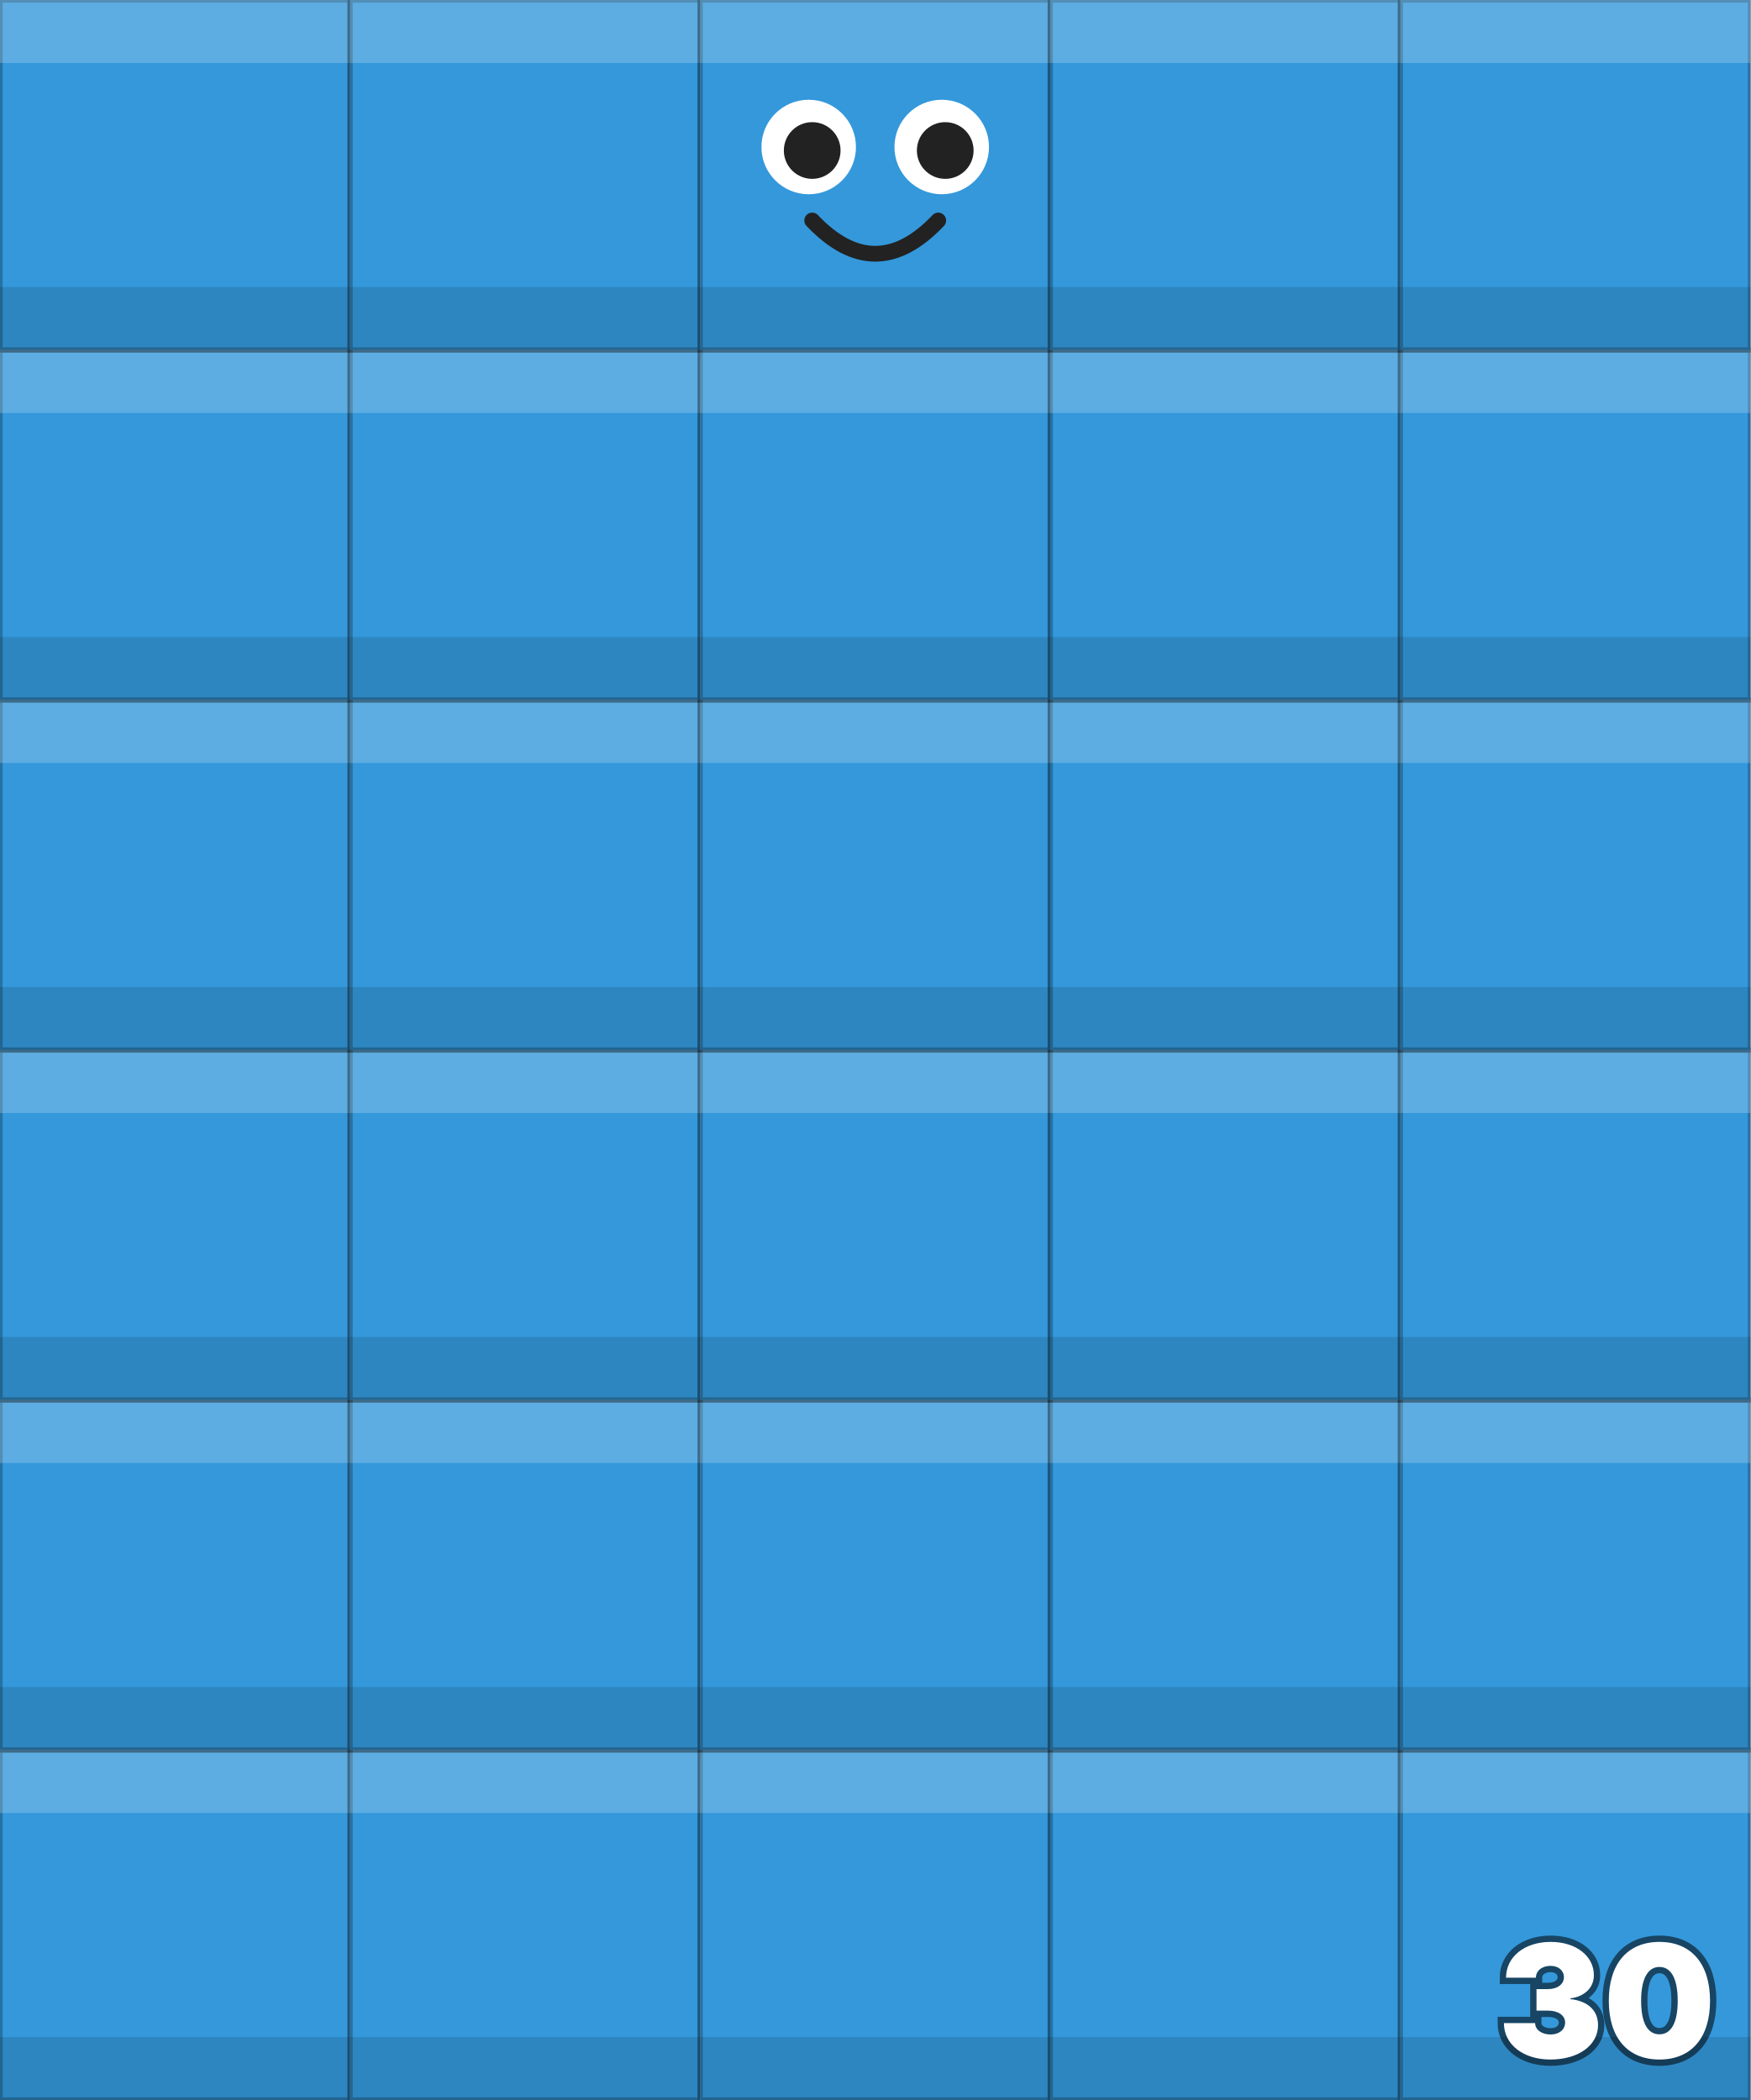
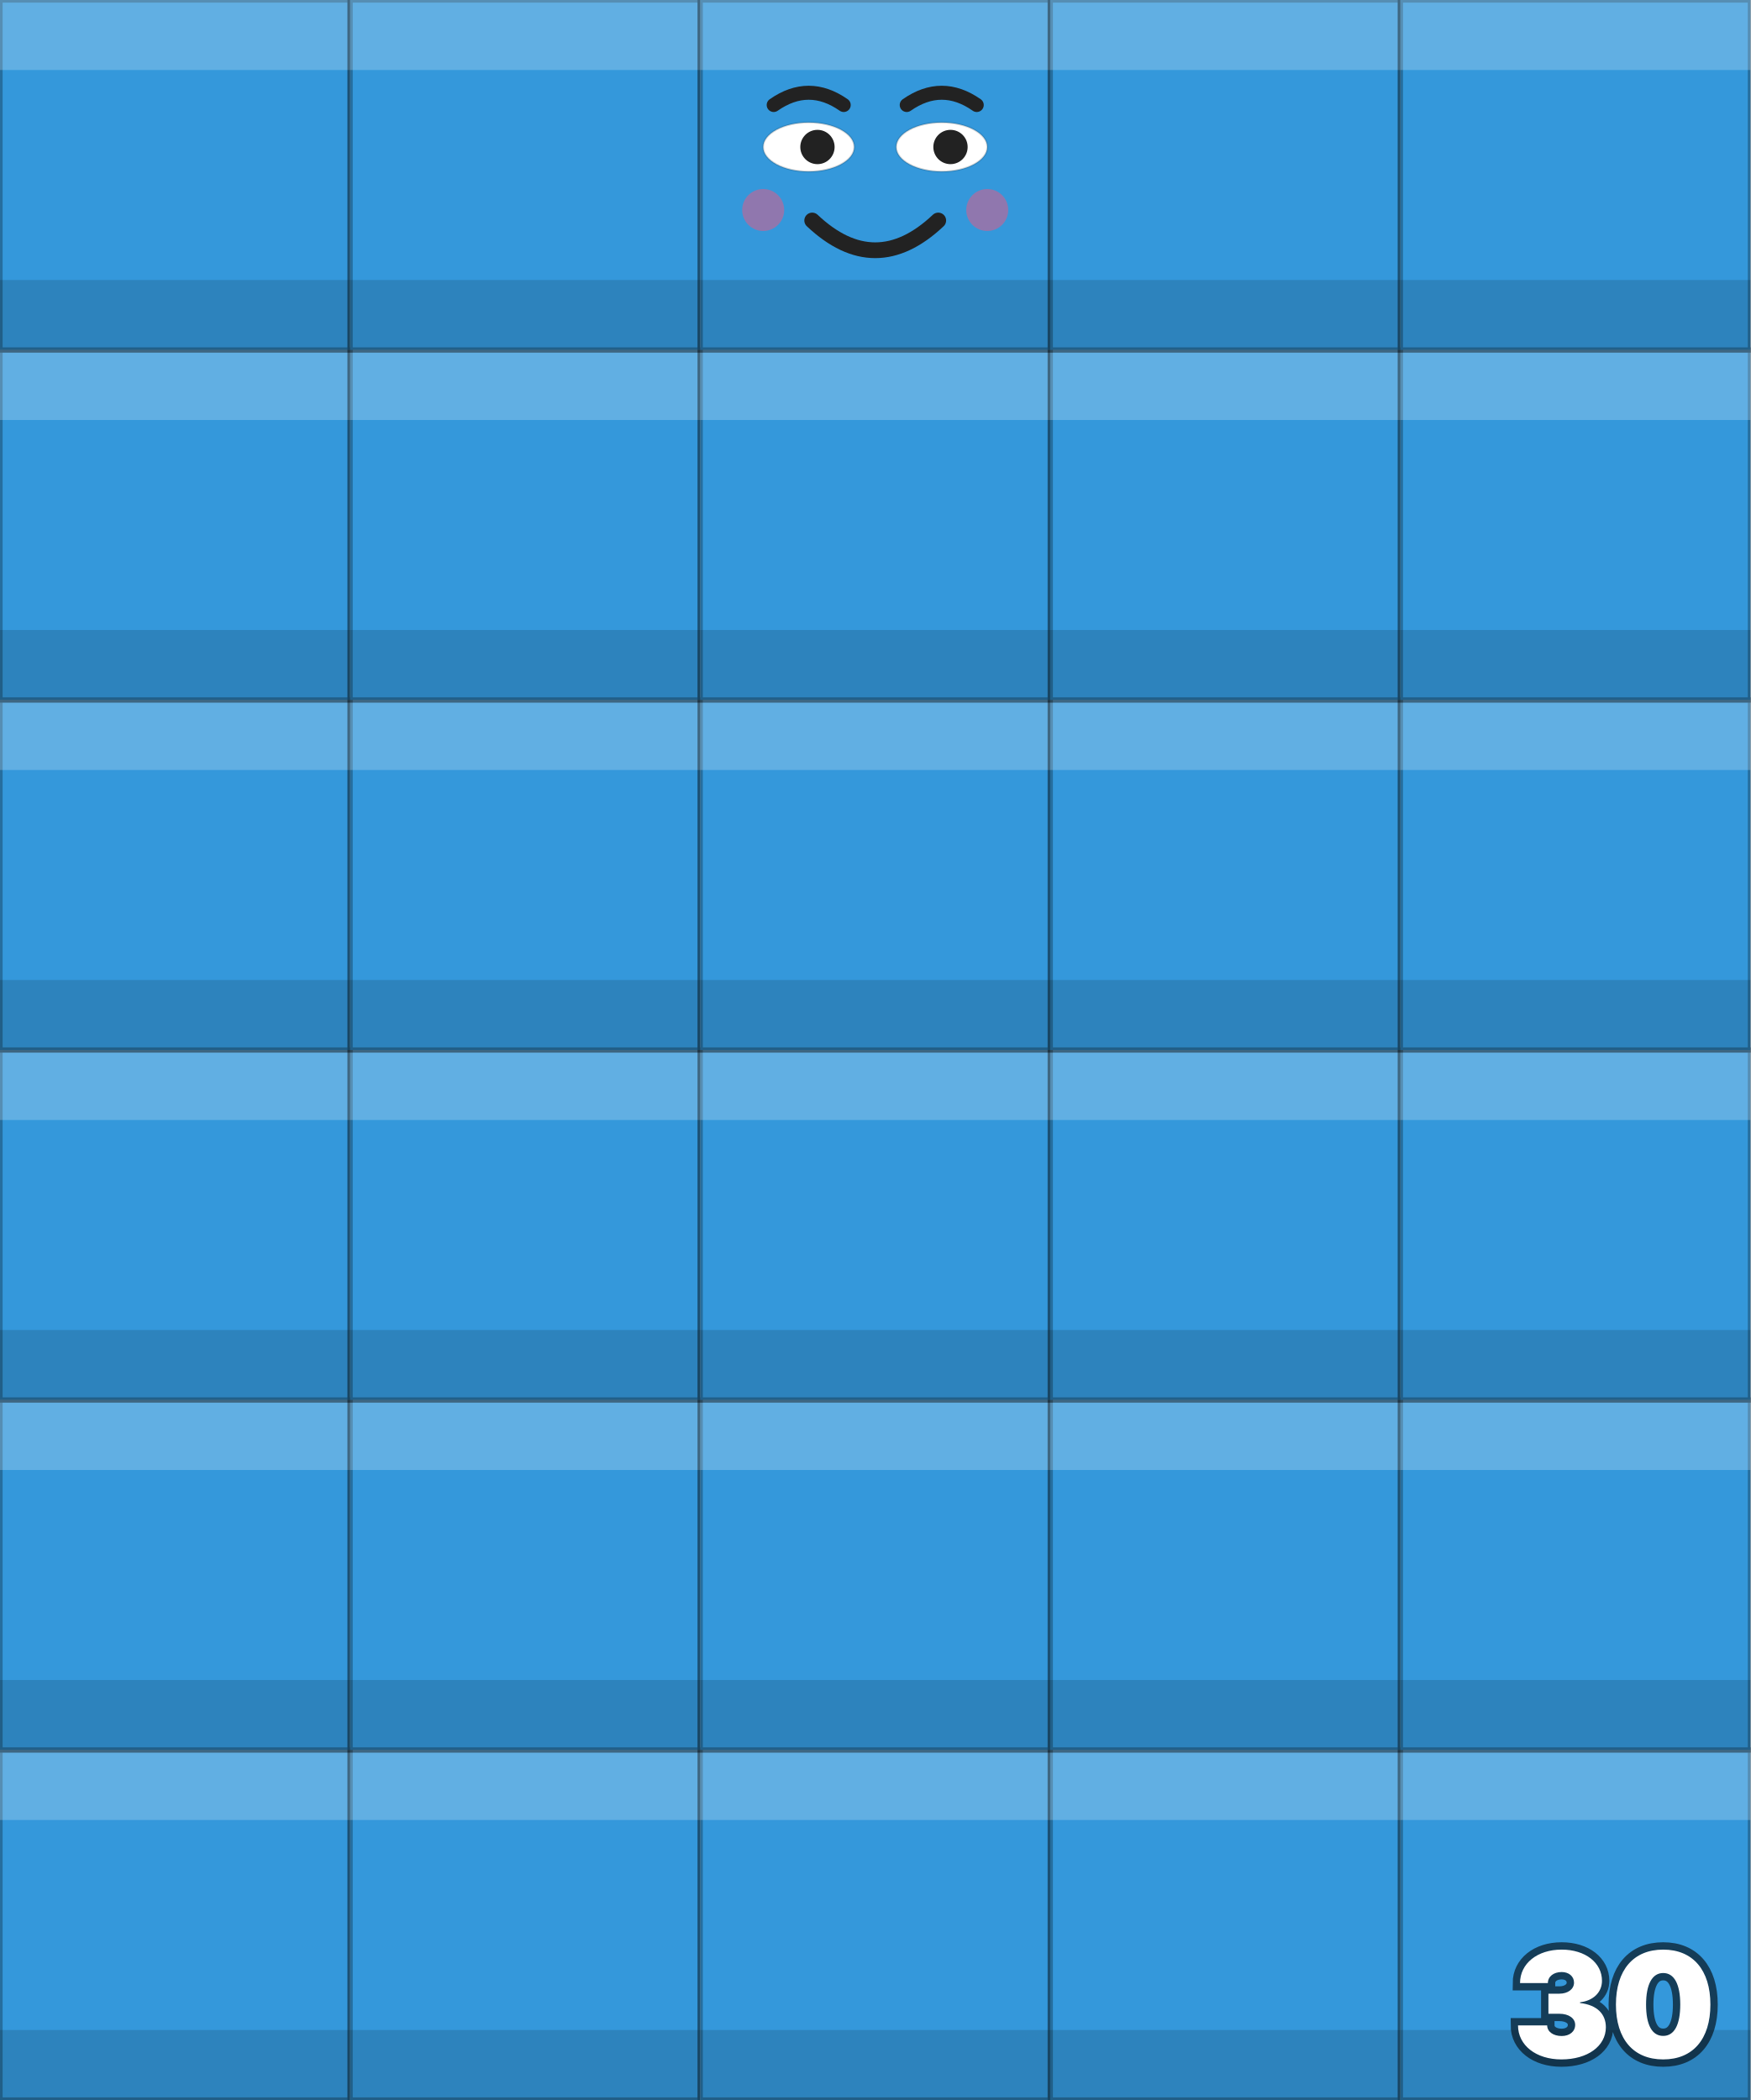
<svg xmlns="http://www.w3.org/2000/svg" viewBox="0 0 500 600" width="500" height="600">
-   <rect x="0" y="500" width="100" height="100" fill="#3498DB" stroke="rgba(0,0,0,0.25)" stroke-width="1.5" />
-   <rect x="0" y="500" width="100" height="18" fill="rgba(255,255,255,0.2)" />
-   <rect x="0" y="582" width="100" height="18" fill="rgba(0,0,0,0.12)" />
-   <rect x="100" y="500" width="100" height="100" fill="#3498DB" stroke="rgba(0,0,0,0.25)" stroke-width="1.5" />
-   <rect x="100" y="500" width="100" height="18" fill="rgba(255,255,255,0.2)" />
-   <rect x="100" y="582" width="100" height="18" fill="rgba(0,0,0,0.12)" />
-   <rect x="200" y="500" width="100" height="100" fill="#3498DB" stroke="rgba(0,0,0,0.25)" stroke-width="1.5" />
-   <rect x="200" y="500" width="100" height="18" fill="rgba(255,255,255,0.2)" />
-   <rect x="200" y="582" width="100" height="18" fill="rgba(0,0,0,0.12)" />
-   <rect x="300" y="500" width="100" height="100" fill="#3498DB" stroke="rgba(0,0,0,0.25)" stroke-width="1.5" />
-   <rect x="300" y="500" width="100" height="18" fill="rgba(255,255,255,0.2)" />
-   <rect x="300" y="582" width="100" height="18" fill="rgba(0,0,0,0.12)" />
-   <rect x="400" y="500" width="100" height="100" fill="#3498DB" stroke="rgba(0,0,0,0.25)" stroke-width="1.5" />
-   <rect x="400" y="500" width="100" height="18" fill="rgba(255,255,255,0.2)" />
-   <rect x="400" y="582" width="100" height="18" fill="rgba(0,0,0,0.12)" />
-   <rect x="0" y="400" width="100" height="100" fill="#3498DB" stroke="rgba(0,0,0,0.25)" stroke-width="1.5" />
-   <rect x="0" y="400" width="100" height="18" fill="rgba(255,255,255,0.2)" />
-   <rect x="0" y="482" width="100" height="18" fill="rgba(0,0,0,0.12)" />
-   <rect x="100" y="400" width="100" height="100" fill="#3498DB" stroke="rgba(0,0,0,0.25)" stroke-width="1.5" />
-   <rect x="100" y="400" width="100" height="18" fill="rgba(255,255,255,0.2)" />
-   <rect x="100" y="482" width="100" height="18" fill="rgba(0,0,0,0.12)" />
-   <rect x="200" y="400" width="100" height="100" fill="#3498DB" stroke="rgba(0,0,0,0.25)" stroke-width="1.5" />
-   <rect x="200" y="400" width="100" height="18" fill="rgba(255,255,255,0.2)" />
-   <rect x="200" y="482" width="100" height="18" fill="rgba(0,0,0,0.12)" />
-   <rect x="300" y="400" width="100" height="100" fill="#3498DB" stroke="rgba(0,0,0,0.25)" stroke-width="1.5" />
-   <rect x="300" y="400" width="100" height="18" fill="rgba(255,255,255,0.2)" />
-   <rect x="300" y="482" width="100" height="18" fill="rgba(0,0,0,0.12)" />
-   <rect x="400" y="400" width="100" height="100" fill="#3498DB" stroke="rgba(0,0,0,0.25)" stroke-width="1.5" />
-   <rect x="400" y="400" width="100" height="18" fill="rgba(255,255,255,0.2)" />
-   <rect x="400" y="482" width="100" height="18" fill="rgba(0,0,0,0.12)" />
-   <rect x="0" y="300" width="100" height="100" fill="#3498DB" stroke="rgba(0,0,0,0.25)" stroke-width="1.5" />
-   <rect x="0" y="300" width="100" height="18" fill="rgba(255,255,255,0.2)" />
-   <rect x="0" y="382" width="100" height="18" fill="rgba(0,0,0,0.12)" />
-   <rect x="100" y="300" width="100" height="100" fill="#3498DB" stroke="rgba(0,0,0,0.25)" stroke-width="1.5" />
-   <rect x="100" y="300" width="100" height="18" fill="rgba(255,255,255,0.2)" />
-   <rect x="100" y="382" width="100" height="18" fill="rgba(0,0,0,0.12)" />
-   <rect x="200" y="300" width="100" height="100" fill="#3498DB" stroke="rgba(0,0,0,0.25)" stroke-width="1.5" />
-   <rect x="200" y="300" width="100" height="18" fill="rgba(255,255,255,0.2)" />
-   <rect x="200" y="382" width="100" height="18" fill="rgba(0,0,0,0.12)" />
-   <rect x="300" y="300" width="100" height="100" fill="#3498DB" stroke="rgba(0,0,0,0.25)" stroke-width="1.5" />
-   <rect x="300" y="300" width="100" height="18" fill="rgba(255,255,255,0.2)" />
-   <rect x="300" y="382" width="100" height="18" fill="rgba(0,0,0,0.12)" />
-   <rect x="400" y="300" width="100" height="100" fill="#3498DB" stroke="rgba(0,0,0,0.25)" stroke-width="1.5" />
-   <rect x="400" y="300" width="100" height="18" fill="rgba(255,255,255,0.2)" />
-   <rect x="400" y="382" width="100" height="18" fill="rgba(0,0,0,0.12)" />
-   <rect x="0" y="200" width="100" height="100" fill="#3498DB" stroke="rgba(0,0,0,0.25)" stroke-width="1.5" />
-   <rect x="0" y="200" width="100" height="18" fill="rgba(255,255,255,0.2)" />
-   <rect x="0" y="282" width="100" height="18" fill="rgba(0,0,0,0.12)" />
-   <rect x="100" y="200" width="100" height="100" fill="#3498DB" stroke="rgba(0,0,0,0.25)" stroke-width="1.5" />
-   <rect x="100" y="200" width="100" height="18" fill="rgba(255,255,255,0.2)" />
-   <rect x="100" y="282" width="100" height="18" fill="rgba(0,0,0,0.12)" />
-   <rect x="200" y="200" width="100" height="100" fill="#3498DB" stroke="rgba(0,0,0,0.25)" stroke-width="1.5" />
-   <rect x="200" y="200" width="100" height="18" fill="rgba(255,255,255,0.2)" />
-   <rect x="200" y="282" width="100" height="18" fill="rgba(0,0,0,0.12)" />
-   <rect x="300" y="200" width="100" height="100" fill="#3498DB" stroke="rgba(0,0,0,0.25)" stroke-width="1.5" />
-   <rect x="300" y="200" width="100" height="18" fill="rgba(255,255,255,0.2)" />
-   <rect x="300" y="282" width="100" height="18" fill="rgba(0,0,0,0.12)" />
-   <rect x="400" y="200" width="100" height="100" fill="#3498DB" stroke="rgba(0,0,0,0.25)" stroke-width="1.5" />
-   <rect x="400" y="200" width="100" height="18" fill="rgba(255,255,255,0.2)" />
-   <rect x="400" y="282" width="100" height="18" fill="rgba(0,0,0,0.12)" />
-   <rect x="0" y="100" width="100" height="100" fill="#3498DB" stroke="rgba(0,0,0,0.25)" stroke-width="1.5" />
-   <rect x="0" y="100" width="100" height="18" fill="rgba(255,255,255,0.2)" />
-   <rect x="0" y="182" width="100" height="18" fill="rgba(0,0,0,0.12)" />
-   <rect x="100" y="100" width="100" height="100" fill="#3498DB" stroke="rgba(0,0,0,0.25)" stroke-width="1.5" />
-   <rect x="100" y="100" width="100" height="18" fill="rgba(255,255,255,0.2)" />
-   <rect x="100" y="182" width="100" height="18" fill="rgba(0,0,0,0.12)" />
-   <rect x="200" y="100" width="100" height="100" fill="#3498DB" stroke="rgba(0,0,0,0.25)" stroke-width="1.5" />
-   <rect x="200" y="100" width="100" height="18" fill="rgba(255,255,255,0.2)" />
-   <rect x="200" y="182" width="100" height="18" fill="rgba(0,0,0,0.12)" />
-   <rect x="300" y="100" width="100" height="100" fill="#3498DB" stroke="rgba(0,0,0,0.25)" stroke-width="1.5" />
-   <rect x="300" y="100" width="100" height="18" fill="rgba(255,255,255,0.2)" />
-   <rect x="300" y="182" width="100" height="18" fill="rgba(0,0,0,0.12)" />
-   <rect x="400" y="100" width="100" height="100" fill="#3498DB" stroke="rgba(0,0,0,0.25)" stroke-width="1.5" />
-   <rect x="400" y="100" width="100" height="18" fill="rgba(255,255,255,0.2)" />
-   <rect x="400" y="182" width="100" height="18" fill="rgba(0,0,0,0.12)" />
-   <rect x="0" y="0" width="100" height="100" fill="#3498DB" stroke="rgba(0,0,0,0.25)" stroke-width="1.5" />
-   <rect x="0" y="0" width="100" height="18" fill="rgba(255,255,255,0.2)" />
-   <rect x="0" y="82" width="100" height="18" fill="rgba(0,0,0,0.12)" />
-   <rect x="100" y="0" width="100" height="100" fill="#3498DB" stroke="rgba(0,0,0,0.25)" stroke-width="1.5" />
-   <rect x="100" y="0" width="100" height="18" fill="rgba(255,255,255,0.2)" />
-   <rect x="100" y="82" width="100" height="18" fill="rgba(0,0,0,0.12)" />
-   <rect x="200" y="0" width="100" height="100" fill="#3498DB" stroke="rgba(0,0,0,0.25)" stroke-width="1.5" />
-   <rect x="200" y="0" width="100" height="18" fill="rgba(255,255,255,0.2)" />
-   <rect x="200" y="82" width="100" height="18" fill="rgba(0,0,0,0.12)" />
-   <rect x="300" y="0" width="100" height="100" fill="#3498DB" stroke="rgba(0,0,0,0.25)" stroke-width="1.5" />
-   <rect x="300" y="0" width="100" height="18" fill="rgba(255,255,255,0.2)" />
-   <rect x="300" y="82" width="100" height="18" fill="rgba(0,0,0,0.12)" />
-   <rect x="400" y="0" width="100" height="100" fill="#3498DB" stroke="rgba(0,0,0,0.25)" stroke-width="1.5" />
-   <rect x="400" y="0" width="100" height="18" fill="rgba(255,255,255,0.2)" />
-   <rect x="400" y="82" width="100" height="18" fill="rgba(0,0,0,0.12)" />
-   <circle cx="231" cy="42" r="13.5" fill="white" />
-   <circle cx="232" cy="43" r="8.1" fill="#222" />
-   <circle cx="269" cy="42" r="13.5" fill="white" />
-   <circle cx="270" cy="43" r="8.1" fill="#222" />
-   <path d="M 232 63 Q 250 82, 268 63" stroke="#222" stroke-width="4.5" fill="none" stroke-linecap="round" />
-   <text x="490" y="588" font-family="-apple-system, BlinkMacSystemFont, 'Segoe UI', sans-serif" font-weight="900" font-size="45" fill="white" stroke="rgba(0,0,0,0.55)" stroke-width="3.6" paint-order="stroke fill" text-anchor="end">30</text>
+   <rect x="0" y="500" width="100" height="100" fill="#3498DB" stroke="rgba(0,0,0,0.28)" stroke-width="1.5" />
+   <rect x="0" y="500" width="100" height="20" fill="rgba(255,255,255,0.22)" />
+   <rect x="0" y="580" width="100" height="20" fill="rgba(0,0,0,0.14)" />
+   <rect x="100" y="500" width="100" height="100" fill="#3498DB" stroke="rgba(0,0,0,0.28)" stroke-width="1.5" />
+   <rect x="100" y="500" width="100" height="20" fill="rgba(255,255,255,0.22)" />
+   <rect x="100" y="580" width="100" height="20" fill="rgba(0,0,0,0.14)" />
+   <rect x="200" y="500" width="100" height="100" fill="#3498DB" stroke="rgba(0,0,0,0.28)" stroke-width="1.5" />
+   <rect x="200" y="500" width="100" height="20" fill="rgba(255,255,255,0.22)" />
+   <rect x="200" y="580" width="100" height="20" fill="rgba(0,0,0,0.14)" />
+   <rect x="300" y="500" width="100" height="100" fill="#3498DB" stroke="rgba(0,0,0,0.28)" stroke-width="1.5" />
+   <rect x="300" y="500" width="100" height="20" fill="rgba(255,255,255,0.22)" />
+   <rect x="300" y="580" width="100" height="20" fill="rgba(0,0,0,0.14)" />
+   <rect x="400" y="500" width="100" height="100" fill="#3498DB" stroke="rgba(0,0,0,0.28)" stroke-width="1.5" />
+   <rect x="400" y="500" width="100" height="20" fill="rgba(255,255,255,0.22)" />
+   <rect x="400" y="580" width="100" height="20" fill="rgba(0,0,0,0.14)" />
+   <rect x="0" y="400" width="100" height="100" fill="#3498DB" stroke="rgba(0,0,0,0.28)" stroke-width="1.5" />
+   <rect x="0" y="400" width="100" height="20" fill="rgba(255,255,255,0.22)" />
+   <rect x="0" y="480" width="100" height="20" fill="rgba(0,0,0,0.14)" />
+   <rect x="100" y="400" width="100" height="100" fill="#3498DB" stroke="rgba(0,0,0,0.28)" stroke-width="1.5" />
+   <rect x="100" y="400" width="100" height="20" fill="rgba(255,255,255,0.22)" />
+   <rect x="100" y="480" width="100" height="20" fill="rgba(0,0,0,0.14)" />
+   <rect x="200" y="400" width="100" height="100" fill="#3498DB" stroke="rgba(0,0,0,0.28)" stroke-width="1.5" />
+   <rect x="200" y="400" width="100" height="20" fill="rgba(255,255,255,0.22)" />
+   <rect x="200" y="480" width="100" height="20" fill="rgba(0,0,0,0.14)" />
+   <rect x="300" y="400" width="100" height="100" fill="#3498DB" stroke="rgba(0,0,0,0.28)" stroke-width="1.5" />
+   <rect x="300" y="400" width="100" height="20" fill="rgba(255,255,255,0.22)" />
+   <rect x="300" y="480" width="100" height="20" fill="rgba(0,0,0,0.14)" />
+   <rect x="400" y="400" width="100" height="100" fill="#3498DB" stroke="rgba(0,0,0,0.28)" stroke-width="1.5" />
+   <rect x="400" y="400" width="100" height="20" fill="rgba(255,255,255,0.22)" />
+   <rect x="400" y="480" width="100" height="20" fill="rgba(0,0,0,0.14)" />
+   <rect x="0" y="300" width="100" height="100" fill="#3498DB" stroke="rgba(0,0,0,0.28)" stroke-width="1.5" />
+   <rect x="0" y="300" width="100" height="20" fill="rgba(255,255,255,0.22)" />
+   <rect x="0" y="380" width="100" height="20" fill="rgba(0,0,0,0.14)" />
+   <rect x="100" y="300" width="100" height="100" fill="#3498DB" stroke="rgba(0,0,0,0.28)" stroke-width="1.5" />
+   <rect x="100" y="300" width="100" height="20" fill="rgba(255,255,255,0.22)" />
+   <rect x="100" y="380" width="100" height="20" fill="rgba(0,0,0,0.14)" />
+   <rect x="200" y="300" width="100" height="100" fill="#3498DB" stroke="rgba(0,0,0,0.28)" stroke-width="1.5" />
+   <rect x="200" y="300" width="100" height="20" fill="rgba(255,255,255,0.22)" />
+   <rect x="200" y="380" width="100" height="20" fill="rgba(0,0,0,0.14)" />
+   <rect x="300" y="300" width="100" height="100" fill="#3498DB" stroke="rgba(0,0,0,0.28)" stroke-width="1.5" />
+   <rect x="300" y="300" width="100" height="20" fill="rgba(255,255,255,0.22)" />
+   <rect x="300" y="380" width="100" height="20" fill="rgba(0,0,0,0.14)" />
+   <rect x="400" y="300" width="100" height="100" fill="#3498DB" stroke="rgba(0,0,0,0.28)" stroke-width="1.5" />
+   <rect x="400" y="300" width="100" height="20" fill="rgba(255,255,255,0.22)" />
+   <rect x="400" y="380" width="100" height="20" fill="rgba(0,0,0,0.14)" />
+   <rect x="0" y="200" width="100" height="100" fill="#3498DB" stroke="rgba(0,0,0,0.28)" stroke-width="1.5" />
+   <rect x="0" y="200" width="100" height="20" fill="rgba(255,255,255,0.22)" />
+   <rect x="0" y="280" width="100" height="20" fill="rgba(0,0,0,0.14)" />
+   <rect x="100" y="200" width="100" height="100" fill="#3498DB" stroke="rgba(0,0,0,0.28)" stroke-width="1.5" />
+   <rect x="100" y="200" width="100" height="20" fill="rgba(255,255,255,0.22)" />
+   <rect x="100" y="280" width="100" height="20" fill="rgba(0,0,0,0.14)" />
+   <rect x="200" y="200" width="100" height="100" fill="#3498DB" stroke="rgba(0,0,0,0.28)" stroke-width="1.5" />
+   <rect x="200" y="200" width="100" height="20" fill="rgba(255,255,255,0.22)" />
+   <rect x="200" y="280" width="100" height="20" fill="rgba(0,0,0,0.14)" />
+   <rect x="300" y="200" width="100" height="100" fill="#3498DB" stroke="rgba(0,0,0,0.28)" stroke-width="1.5" />
+   <rect x="300" y="200" width="100" height="20" fill="rgba(255,255,255,0.22)" />
+   <rect x="300" y="280" width="100" height="20" fill="rgba(0,0,0,0.14)" />
+   <rect x="400" y="200" width="100" height="100" fill="#3498DB" stroke="rgba(0,0,0,0.28)" stroke-width="1.5" />
+   <rect x="400" y="200" width="100" height="20" fill="rgba(255,255,255,0.22)" />
+   <rect x="400" y="280" width="100" height="20" fill="rgba(0,0,0,0.14)" />
+   <rect x="0" y="100" width="100" height="100" fill="#3498DB" stroke="rgba(0,0,0,0.28)" stroke-width="1.5" />
+   <rect x="0" y="100" width="100" height="20" fill="rgba(255,255,255,0.22)" />
+   <rect x="0" y="180" width="100" height="20" fill="rgba(0,0,0,0.14)" />
+   <rect x="100" y="100" width="100" height="100" fill="#3498DB" stroke="rgba(0,0,0,0.28)" stroke-width="1.5" />
+   <rect x="100" y="100" width="100" height="20" fill="rgba(255,255,255,0.22)" />
+   <rect x="100" y="180" width="100" height="20" fill="rgba(0,0,0,0.14)" />
+   <rect x="200" y="100" width="100" height="100" fill="#3498DB" stroke="rgba(0,0,0,0.28)" stroke-width="1.5" />
+   <rect x="200" y="100" width="100" height="20" fill="rgba(255,255,255,0.22)" />
+   <rect x="200" y="180" width="100" height="20" fill="rgba(0,0,0,0.14)" />
+   <rect x="300" y="100" width="100" height="100" fill="#3498DB" stroke="rgba(0,0,0,0.28)" stroke-width="1.5" />
+   <rect x="300" y="100" width="100" height="20" fill="rgba(255,255,255,0.22)" />
+   <rect x="300" y="180" width="100" height="20" fill="rgba(0,0,0,0.14)" />
+   <rect x="400" y="100" width="100" height="100" fill="#3498DB" stroke="rgba(0,0,0,0.28)" stroke-width="1.5" />
+   <rect x="400" y="100" width="100" height="20" fill="rgba(255,255,255,0.22)" />
+   <rect x="400" y="180" width="100" height="20" fill="rgba(0,0,0,0.14)" />
+   <rect x="0" y="0" width="100" height="100" fill="#3498DB" stroke="rgba(0,0,0,0.28)" stroke-width="1.5" />
+   <rect x="0" y="0" width="100" height="20" fill="rgba(255,255,255,0.22)" />
+   <rect x="0" y="80" width="100" height="20" fill="rgba(0,0,0,0.14)" />
+   <rect x="100" y="0" width="100" height="100" fill="#3498DB" stroke="rgba(0,0,0,0.28)" stroke-width="1.5" />
+   <rect x="100" y="0" width="100" height="20" fill="rgba(255,255,255,0.22)" />
+   <rect x="100" y="80" width="100" height="20" fill="rgba(0,0,0,0.14)" />
+   <rect x="200" y="0" width="100" height="100" fill="#3498DB" stroke="rgba(0,0,0,0.28)" stroke-width="1.5" />
+   <rect x="200" y="0" width="100" height="20" fill="rgba(255,255,255,0.22)" />
+   <rect x="200" y="80" width="100" height="20" fill="rgba(0,0,0,0.14)" />
+   <rect x="300" y="0" width="100" height="100" fill="#3498DB" stroke="rgba(0,0,0,0.28)" stroke-width="1.5" />
+   <rect x="300" y="0" width="100" height="20" fill="rgba(255,255,255,0.22)" />
+   <rect x="300" y="80" width="100" height="20" fill="rgba(0,0,0,0.14)" />
+   <rect x="400" y="0" width="100" height="100" fill="#3498DB" stroke="rgba(0,0,0,0.28)" stroke-width="1.5" />
+   <rect x="400" y="0" width="100" height="20" fill="rgba(255,255,255,0.22)" />
+   <rect x="400" y="80" width="100" height="20" fill="rgba(0,0,0,0.14)" />
+   <path d="M 221 30 Q 231 23, 241 30" stroke="#222" stroke-width="4" fill="none" stroke-linecap="round" />
+   <path d="M 259 30 Q 269 23, 279 30" stroke="#222" stroke-width="4" fill="none" stroke-linecap="round" />
+   <ellipse cx="231" cy="42" rx="13" ry="7" fill="white" stroke="rgba(0,0,0,0.15)" stroke-width="0.5" />
+   <ellipse cx="269" cy="42" rx="13" ry="7" fill="white" stroke="rgba(0,0,0,0.15)" stroke-width="0.5" />
+   <circle cx="233.5" cy="42" r="4.9" fill="#222" />
+   <circle cx="271.5" cy="42" r="4.9" fill="#222" />
+   <circle cx="218" cy="60" r="6" fill="rgba(255,80,120,0.45)" />
+   <circle cx="282" cy="60" r="6" fill="rgba(255,80,120,0.45)" />
+   <path d="M 232 63 Q 250 80, 268 63" stroke="#222" stroke-width="4.5" fill="none" stroke-linecap="round" />
+   <text x="490" y="588" font-family="-apple-system, BlinkMacSystemFont, 'Segoe UI', sans-serif" font-weight="900" font-size="42" fill="white" stroke="rgba(0,0,0,0.6)" stroke-width="4.2" paint-order="stroke fill" text-anchor="end">30</text>
</svg>
